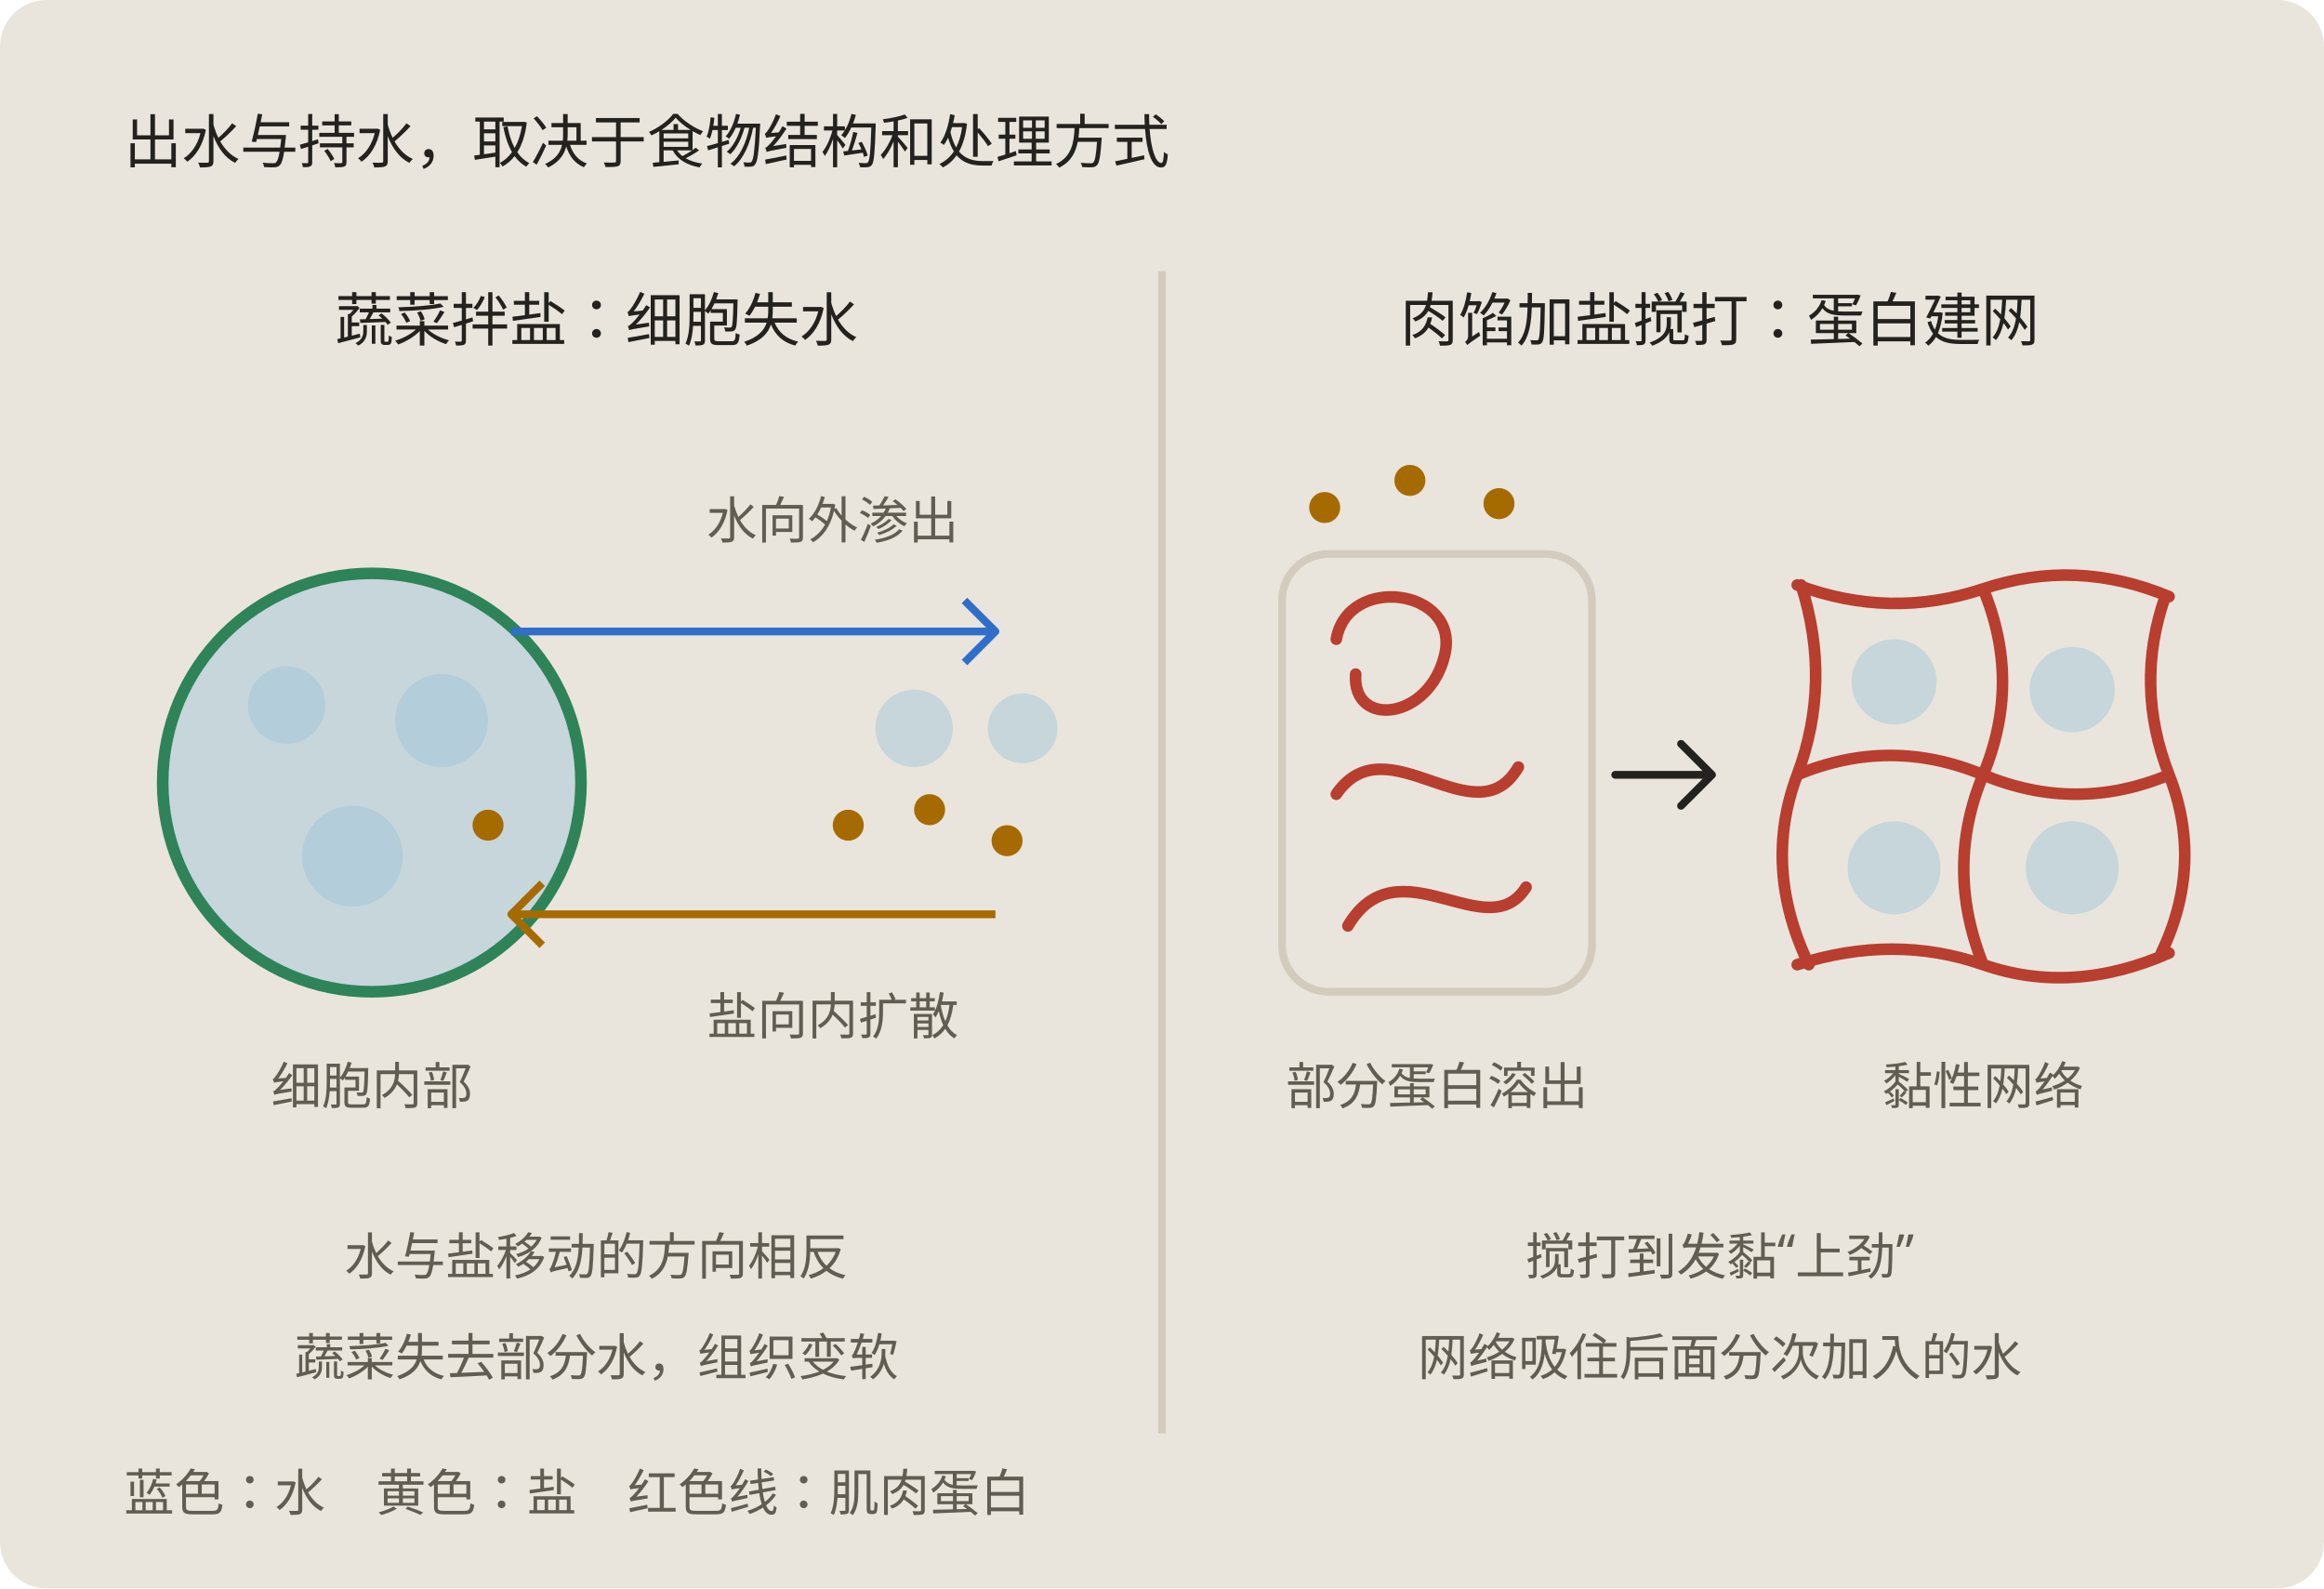
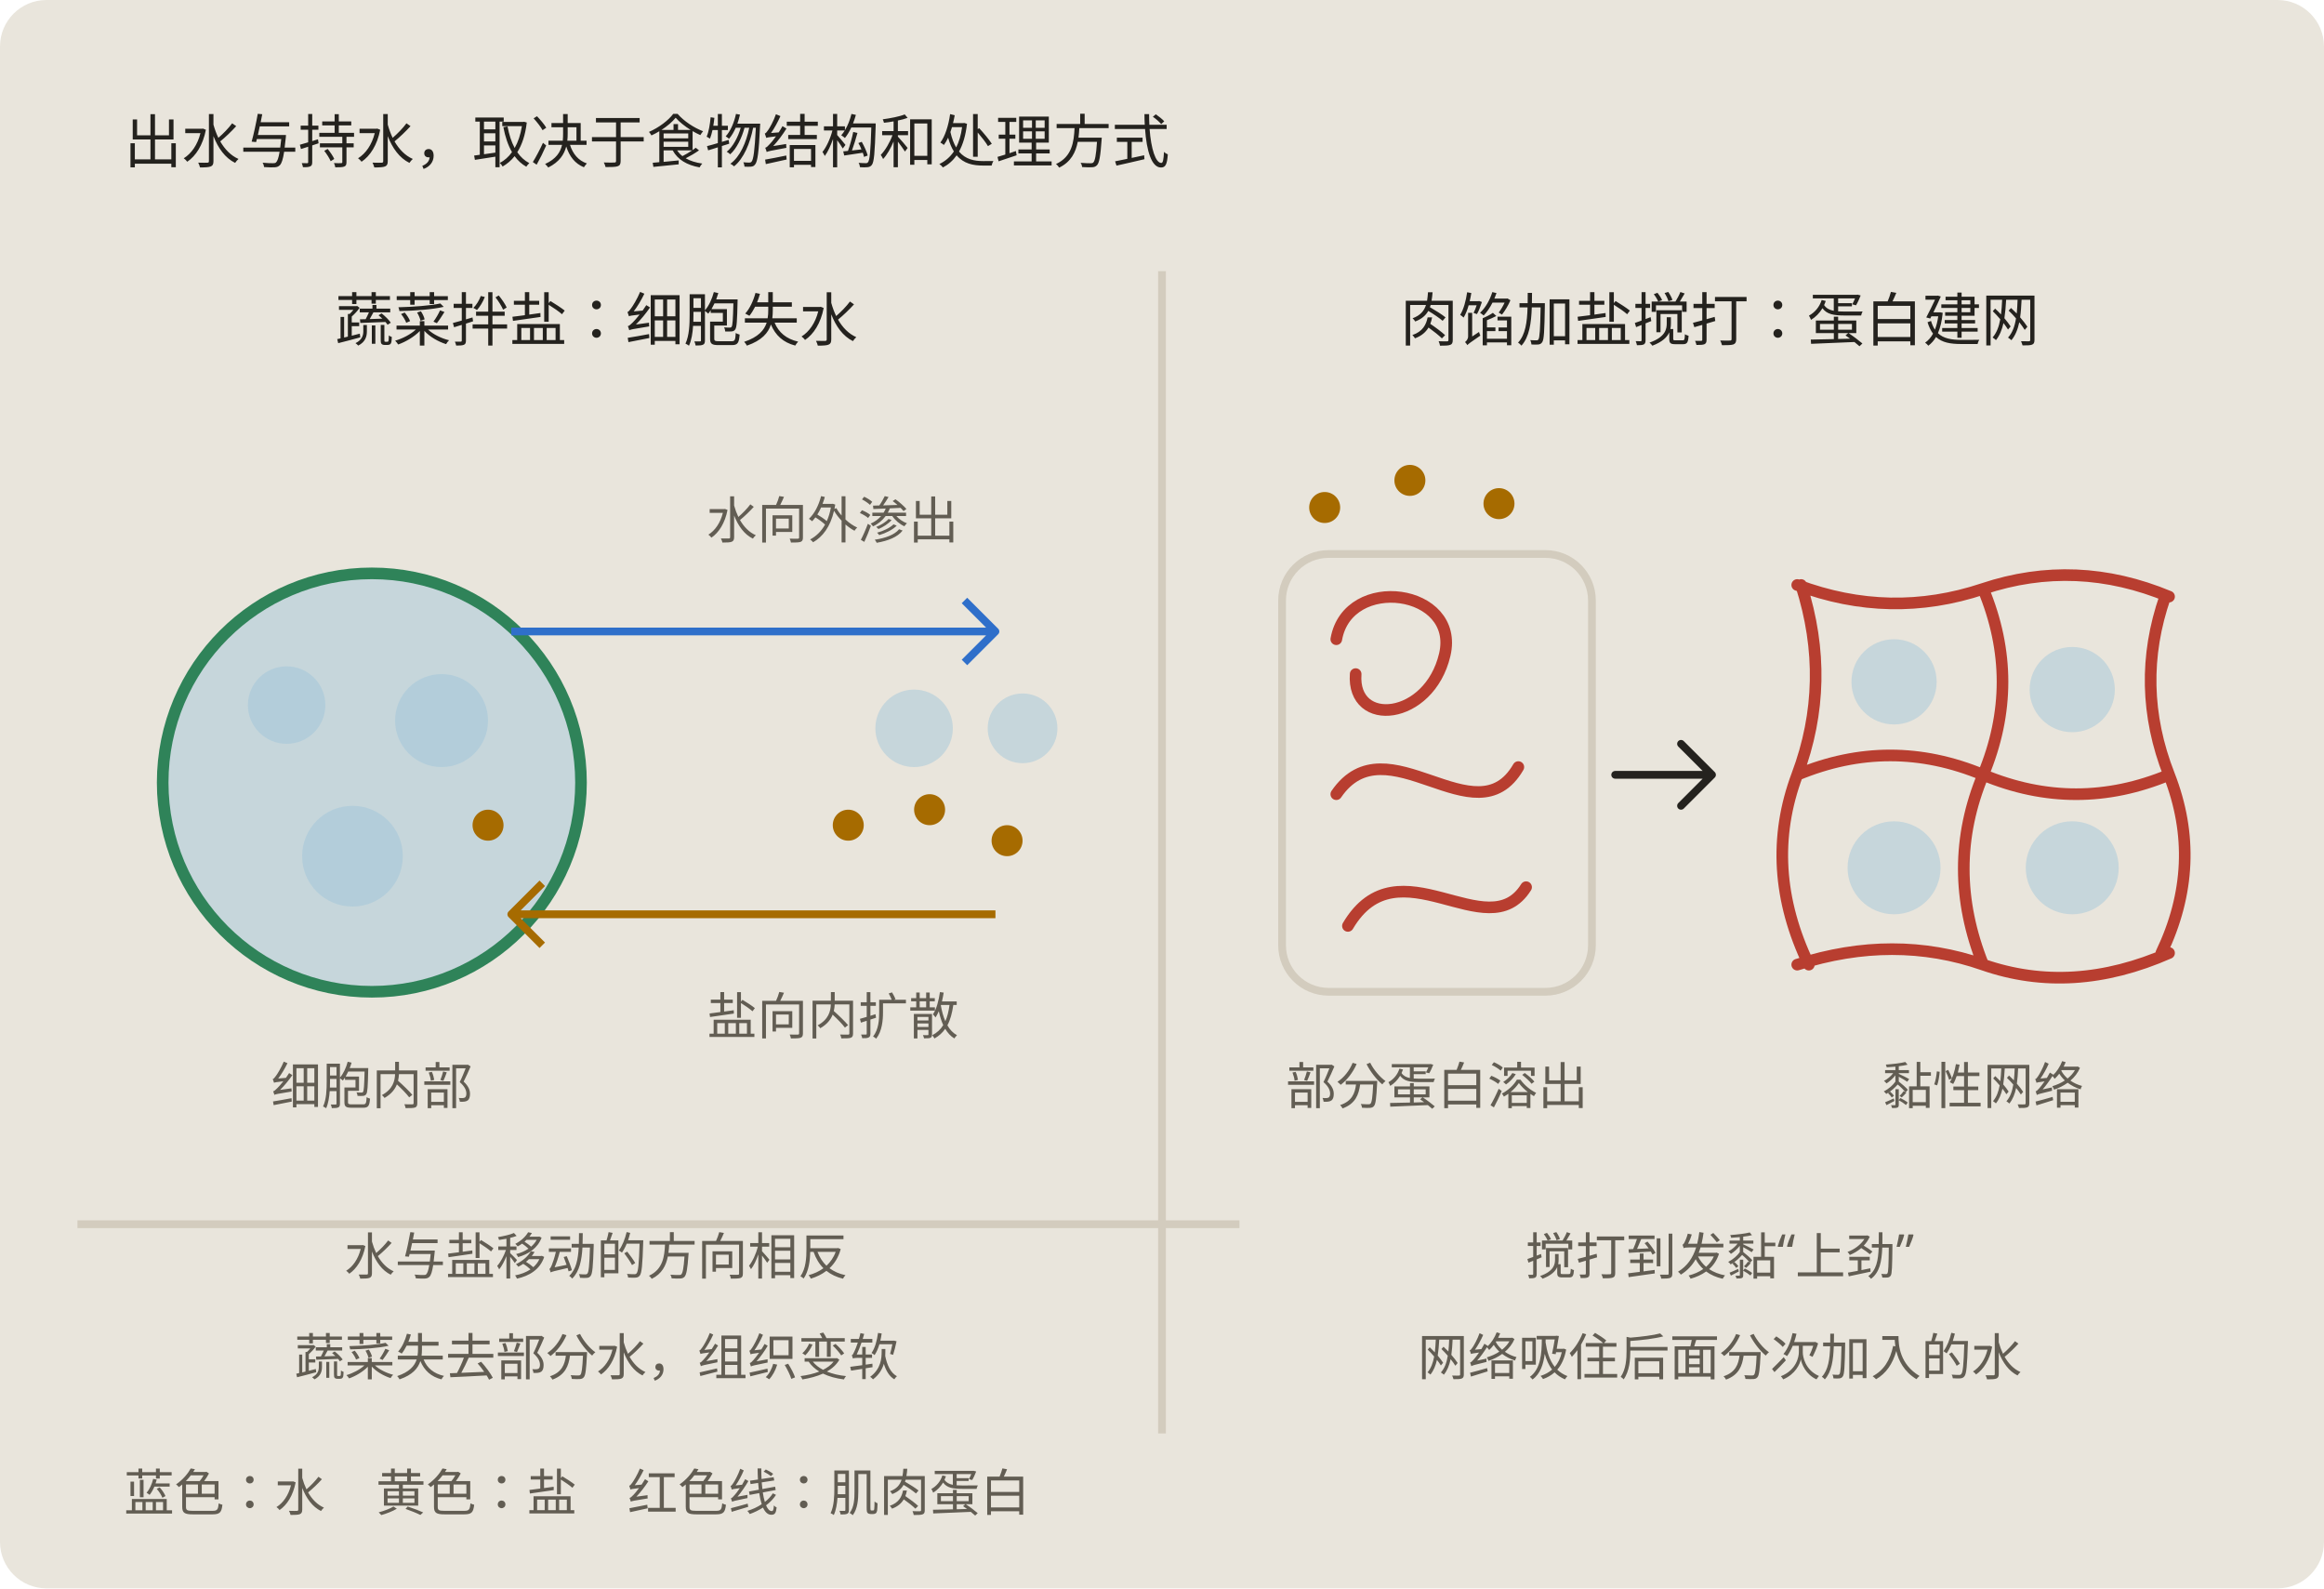
- <svg xmlns="http://www.w3.org/2000/svg" viewBox="0 0 600 410" role="img" aria-labelledby="t d">
+ <svg xmlns="http://www.w3.org/2000/svg" viewBox="0 0 600 410" role="img" aria-labelledby="t d" data-narrow="340 625">
  <style>
    .bg { fill: var(--surface, #e9e5dc); }
    .water { fill: #9cc3d9; fill-opacity: .45; }
    .line { stroke: var(--text, #24221e); stroke-width: 2; fill: none; stroke-linecap: round; stroke-linejoin: round; }
    .cell { stroke: var(--accent-green, #2f8359); stroke-width: 3; fill: none; }
    .water-arrow { stroke: var(--accent-blue, #2f6fca); stroke-width: 2; fill: none; stroke-linejoin: round; }
    .salt-arrow { stroke: var(--accent-yellow, #a66b00); stroke-width: 2; fill: none; stroke-linejoin: round; }
    .salt { fill: var(--accent-yellow, #a66b00); }
    .protein { stroke: var(--primary, #b83e30); stroke-width: 3; fill: none; stroke-linecap: round; stroke-linejoin: round; }
    .border { stroke: var(--border, #d3ccbe); stroke-width: 2; fill: none; }
    .label { font: 15px "Source Han Sans SC", "PingFang SC", sans-serif; fill: var(--text, #24221e); }
    .muted { fill: var(--muted, #625d53); font-size: 13px; }
  </style>
  <rect class="bg" width="600" height="410" rx="12" />
-   <text class="label" x="32" y="42">出水与持水，取决于食物结构和处理方式</text>
-   <path class="border" d="M300 70 V370" />
-   <text class="label" x="154" y="88" text-anchor="middle">蔬菜拌盐：细胞失水</text>
-   <circle class="water" cx="96" cy="202" r="54" />
-   <circle class="cell" cx="96" cy="202" r="54" />
-   <circle class="water" cx="74" cy="182" r="10" />
-   <circle class="water" cx="114" cy="186" r="12" />
-   <circle class="water" cx="91" cy="221" r="13" />
-   <text class="label muted" x="96" y="285" text-anchor="middle">细胞内部</text>
-   <text class="label muted" x="215" y="139" text-anchor="middle">水向外渗出</text>
-   <path class="water-arrow" d="M132 163 H257 M249 155 L257 163 L249 171" />
-   <circle class="water" cx="236" cy="188" r="10" />
-   <circle class="water" cx="264" cy="188" r="9" />
-   <path class="salt-arrow" d="M257 236 H132 M140 228 L132 236 L140 244" />
-   <circle class="salt" cx="219" cy="213" r="4" />
-   <circle class="salt" cx="240" cy="209" r="4" />
-   <circle class="salt" cx="260" cy="217" r="4" />
-   <circle class="salt" cx="126" cy="213" r="4" />
-   <text class="label muted" x="215" y="267" text-anchor="middle">盐向内扩散</text>
-   <text class="label muted" x="154" y="329" text-anchor="middle">水与盐移动的方向相反</text>
-   <text class="label muted" x="154" y="355" text-anchor="middle">蔬菜失去部分水，组织变软</text>
-   <text class="label" x="444" y="88" text-anchor="middle">肉馅加盐搅打：蛋白建网</text>
-   <rect class="border" x="331" y="143" width="80" height="113" rx="12" />
-   <path class="protein" d="M345 165 C348 148 377 152 373 169 S349 188 350 174 M345 205 C358 186 381 217 392 198 M348 239 C361 217 384 245 394 229" />
-   <circle class="salt" cx="342" cy="131" r="4" />
-   <circle class="salt" cx="364" cy="124" r="4" />
-   <circle class="salt" cx="387" cy="130" r="4" />
-   <text class="label muted" x="371" y="285" text-anchor="middle">部分蛋白溶出</text>
-   <path class="line" d="M417 200 H442 M434 192 L442 200 L434 208" />
-   <g transform="translate(512 200)">
-     <circle class="water" cx="-23" cy="-24" r="11" />
-     <circle class="water" cx="23" cy="-22" r="11" />
-     <circle class="water" cx="-23" cy="24" r="12" />
-     <circle class="water" cx="23" cy="24" r="12" />
-     <path class="protein" d="M-48 -49 Q-24 -40 0 -48 T48 -46 M-48 0 Q-24 -10 0 0 T48 0 M-48 49 Q-23 41 0 49 T48 46 M-47 -49 Q-39 -24 -48 0 T-45 49 M0 -48 Q10 -24 0 0 T0 49 M47 -46 Q39 -23 48 0 T46 46" />
+   <g class="lead">
+     <text class="label" x="32" y="42">出水与持水，取决于食物结构和处理方式</text>
  </g>
-   <text class="label muted" x="512" y="285" text-anchor="middle">黏性网络</text>
-   <text class="label muted" x="444" y="329" text-anchor="middle">搅打到发黏“上劲”</text>
-   <text class="label muted" x="444" y="355" text-anchor="middle">网络吸住后面分次加入的水</text>
-   <text class="label muted" x="32" y="390">蓝色：水　黄色：盐　红色线：肌肉蛋白</text>
+   <path class="border wide-only" d="M300 70 V370" />
+   <g class="narrow-only">
+     <path class="border" d="M20 316 H320" />
+   </g>
+   <g class="panel" data-narrow="15 -58">
+     <text class="label" x="154" y="88" text-anchor="middle">蔬菜拌盐：细胞失水</text>
+     <circle class="water" cx="96" cy="202" r="54" />
+     <circle class="cell" cx="96" cy="202" r="54" />
+     <circle class="water" cx="74" cy="182" r="10" />
+     <circle class="water" cx="114" cy="186" r="12" />
+     <circle class="water" cx="91" cy="221" r="13" />
+     <text class="label muted" x="96" y="285" text-anchor="middle">细胞内部</text>
+     <text class="label muted" x="215" y="139" text-anchor="middle">水向外渗出</text>
+     <path class="water-arrow" d="M132 163 H257 M249 155 L257 163 L249 171" />
+     <circle class="water" cx="236" cy="188" r="10" />
+     <circle class="water" cx="264" cy="188" r="9" />
+     <path class="salt-arrow" d="M257 236 H132 M140 228 L132 236 L140 244" />
+     <circle class="salt" cx="219" cy="213" r="4" />
+     <circle class="salt" cx="240" cy="209" r="4" />
+     <circle class="salt" cx="260" cy="217" r="4" />
+     <circle class="salt" cx="126" cy="213" r="4" />
+     <text class="label muted" x="215" y="267" text-anchor="middle">盐向内扩散</text>
+     <text class="label muted" x="154" y="329" text-anchor="middle">水与盐移动的方向相反</text>
+     <text class="label muted" x="154" y="355" text-anchor="middle">蔬菜失去部分水，组织变软</text>
+   </g>
+   <g class="panel" data-narrow="-271 252">
+     <text class="label" x="444" y="88" text-anchor="middle">肉馅加盐搅打：蛋白建网</text>
+     <rect class="border" x="331" y="143" width="80" height="113" rx="12" />
+     <path class="protein" d="M345 165 C348 148 377 152 373 169 S349 188 350 174 M345 205 C358 186 381 217 392 198 M348 239 C361 217 384 245 394 229" />
+     <circle class="salt" cx="342" cy="131" r="4" />
+     <circle class="salt" cx="364" cy="124" r="4" />
+     <circle class="salt" cx="387" cy="130" r="4" />
+     <text class="label muted" x="371" y="285" text-anchor="middle">部分蛋白溶出</text>
+     <path class="line" d="M417 200 H442 M434 192 L442 200 L434 208" />
+     <g transform="translate(512 200)">
+       <circle class="water" cx="-23" cy="-24" r="11" />
+       <circle class="water" cx="23" cy="-22" r="11" />
+       <circle class="water" cx="-23" cy="24" r="12" />
+       <circle class="water" cx="23" cy="24" r="12" />
+       <path class="protein" d="M-48 -49 Q-24 -40 0 -48 T48 -46 M-48 0 Q-24 -10 0 0 T48 0 M-48 49 Q-23 41 0 49 T48 46 M-47 -49 Q-39 -24 -48 0 T-45 49 M0 -48 Q10 -24 0 0 T0 49 M47 -46 Q39 -23 48 0 T46 46" />
+     </g>
+     <text class="label muted" x="512" y="285" text-anchor="middle">黏性网络</text>
+     <text class="label muted" x="444" y="329" text-anchor="middle">搅打到发黏“上劲”</text>
+     <text class="label muted" x="444" y="355" text-anchor="middle">网络吸住后面分次加入的水</text>
+   </g>
+   <g class="notes">
+     <text class="label muted" x="32" y="390">蓝色：水　黄色：盐　红色线：肌肉蛋白</text>
+   </g>
</svg>
